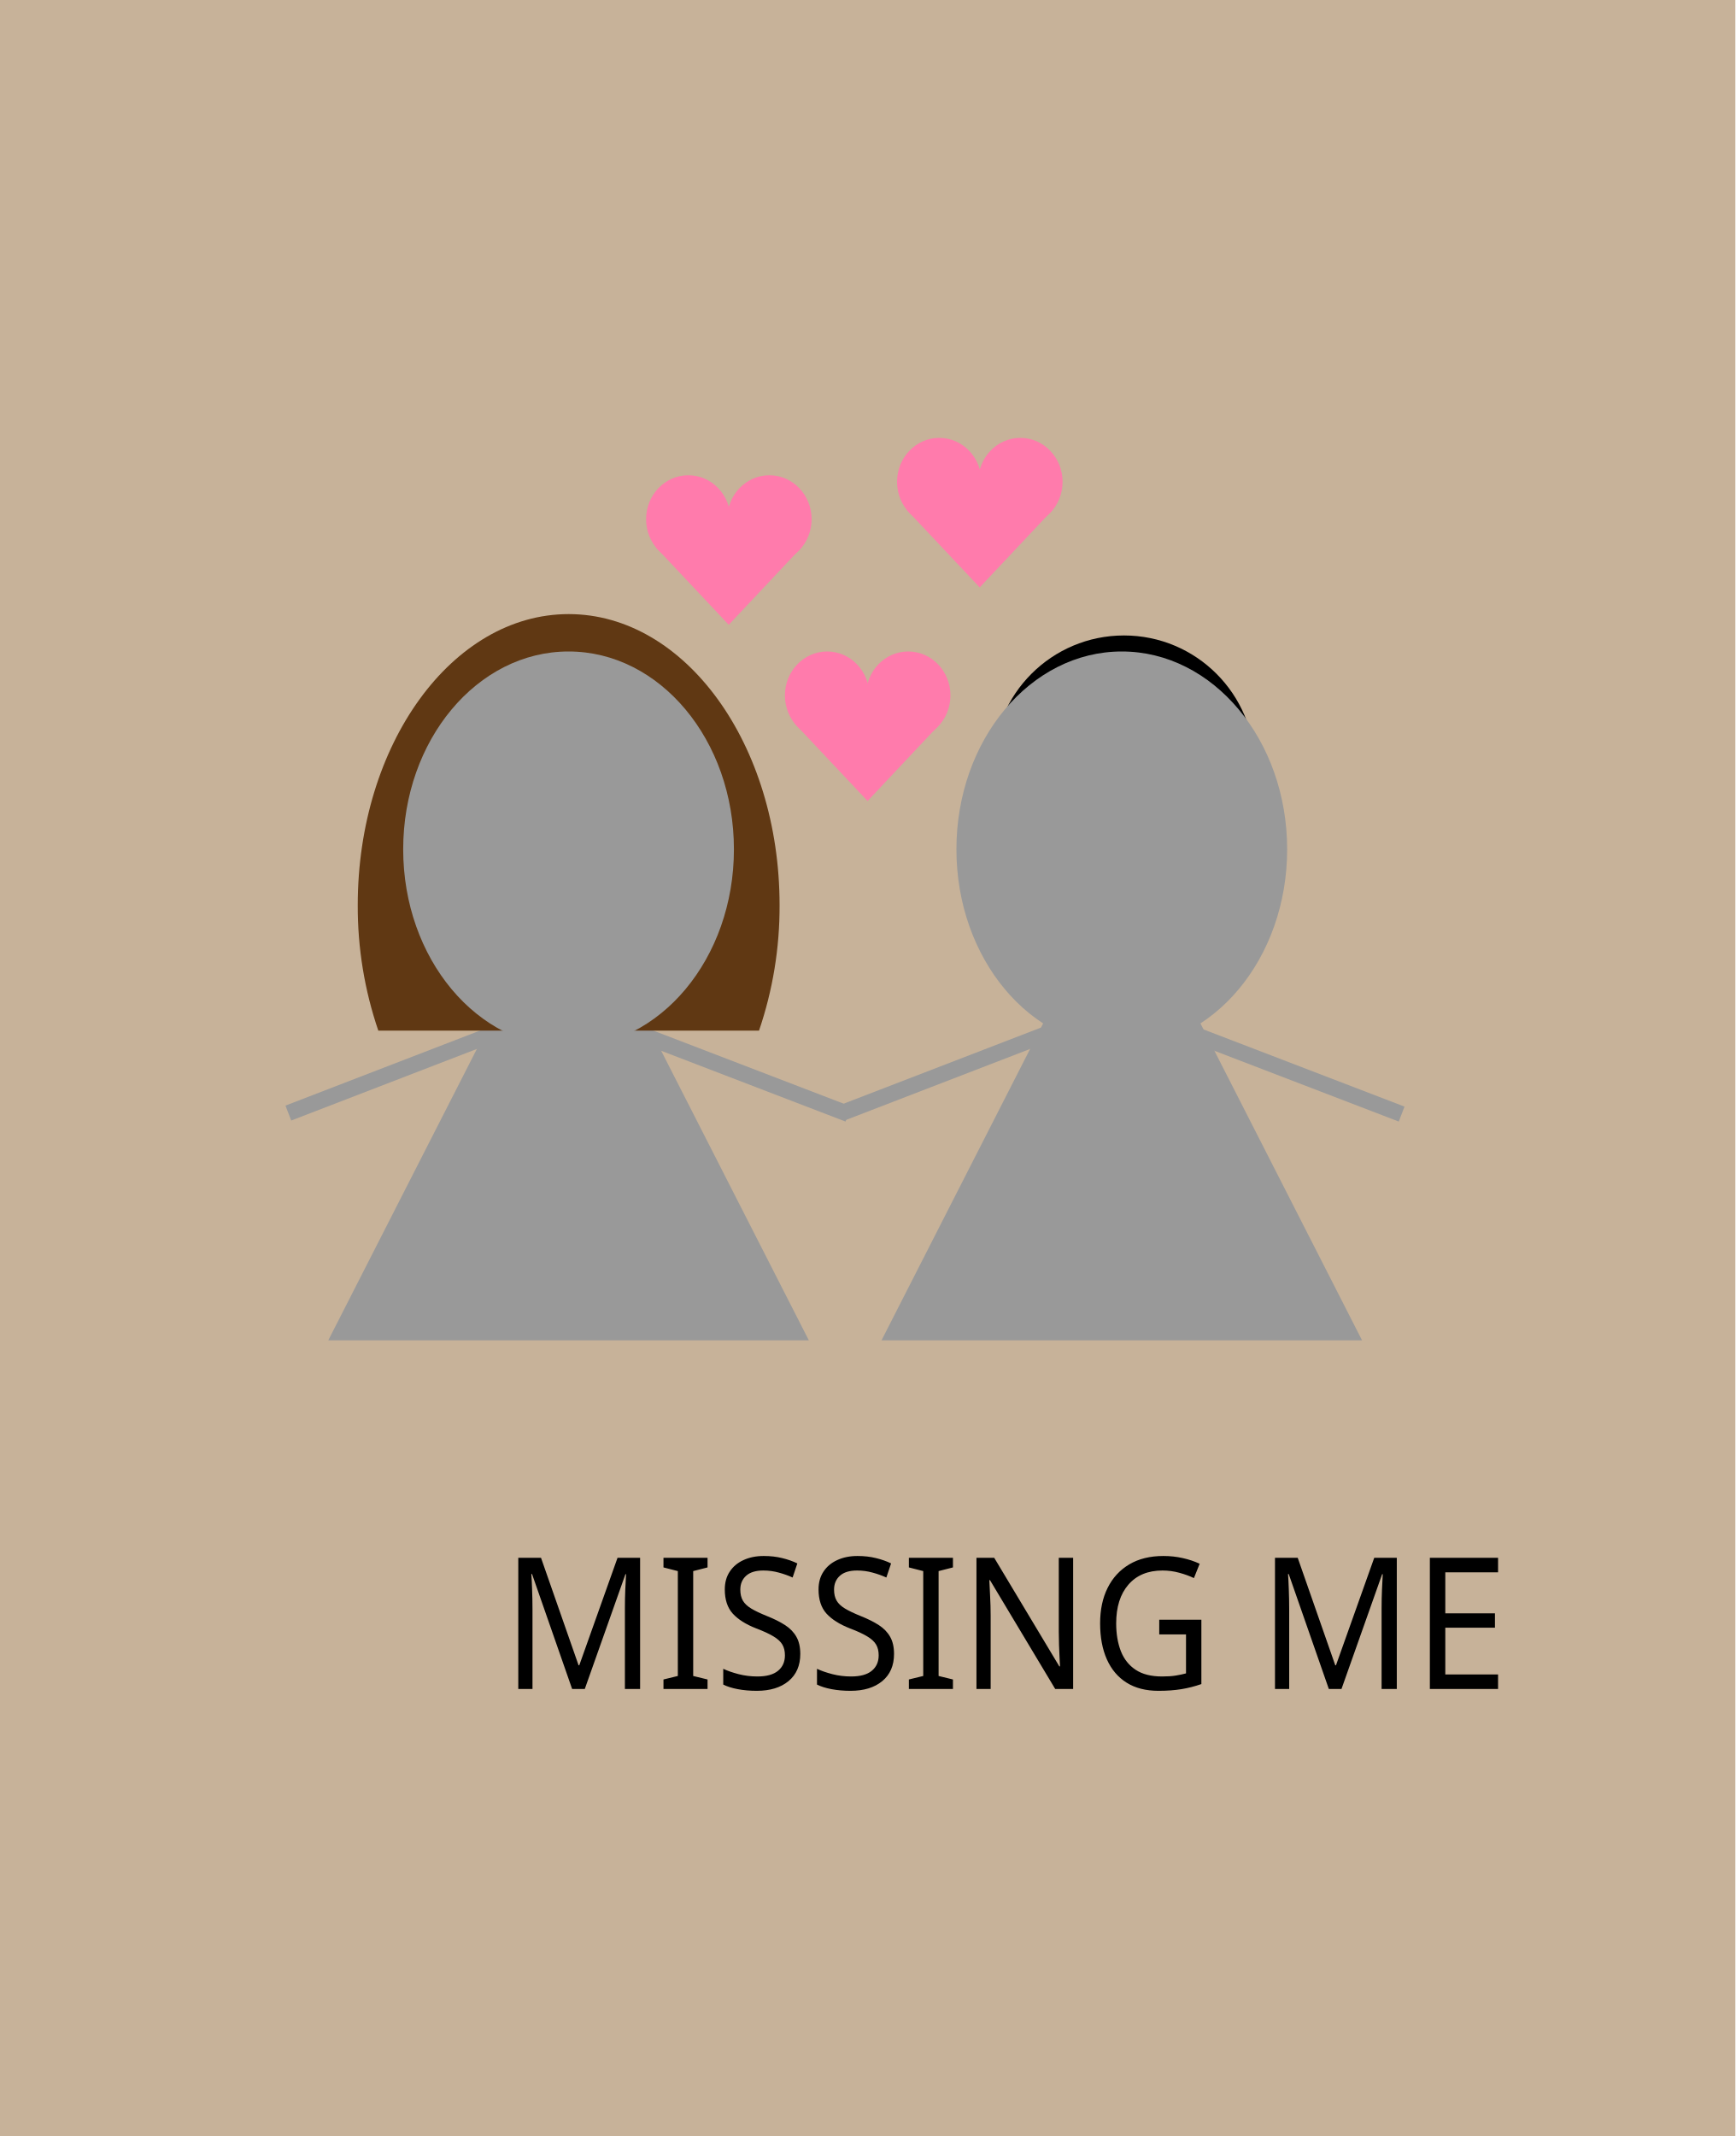
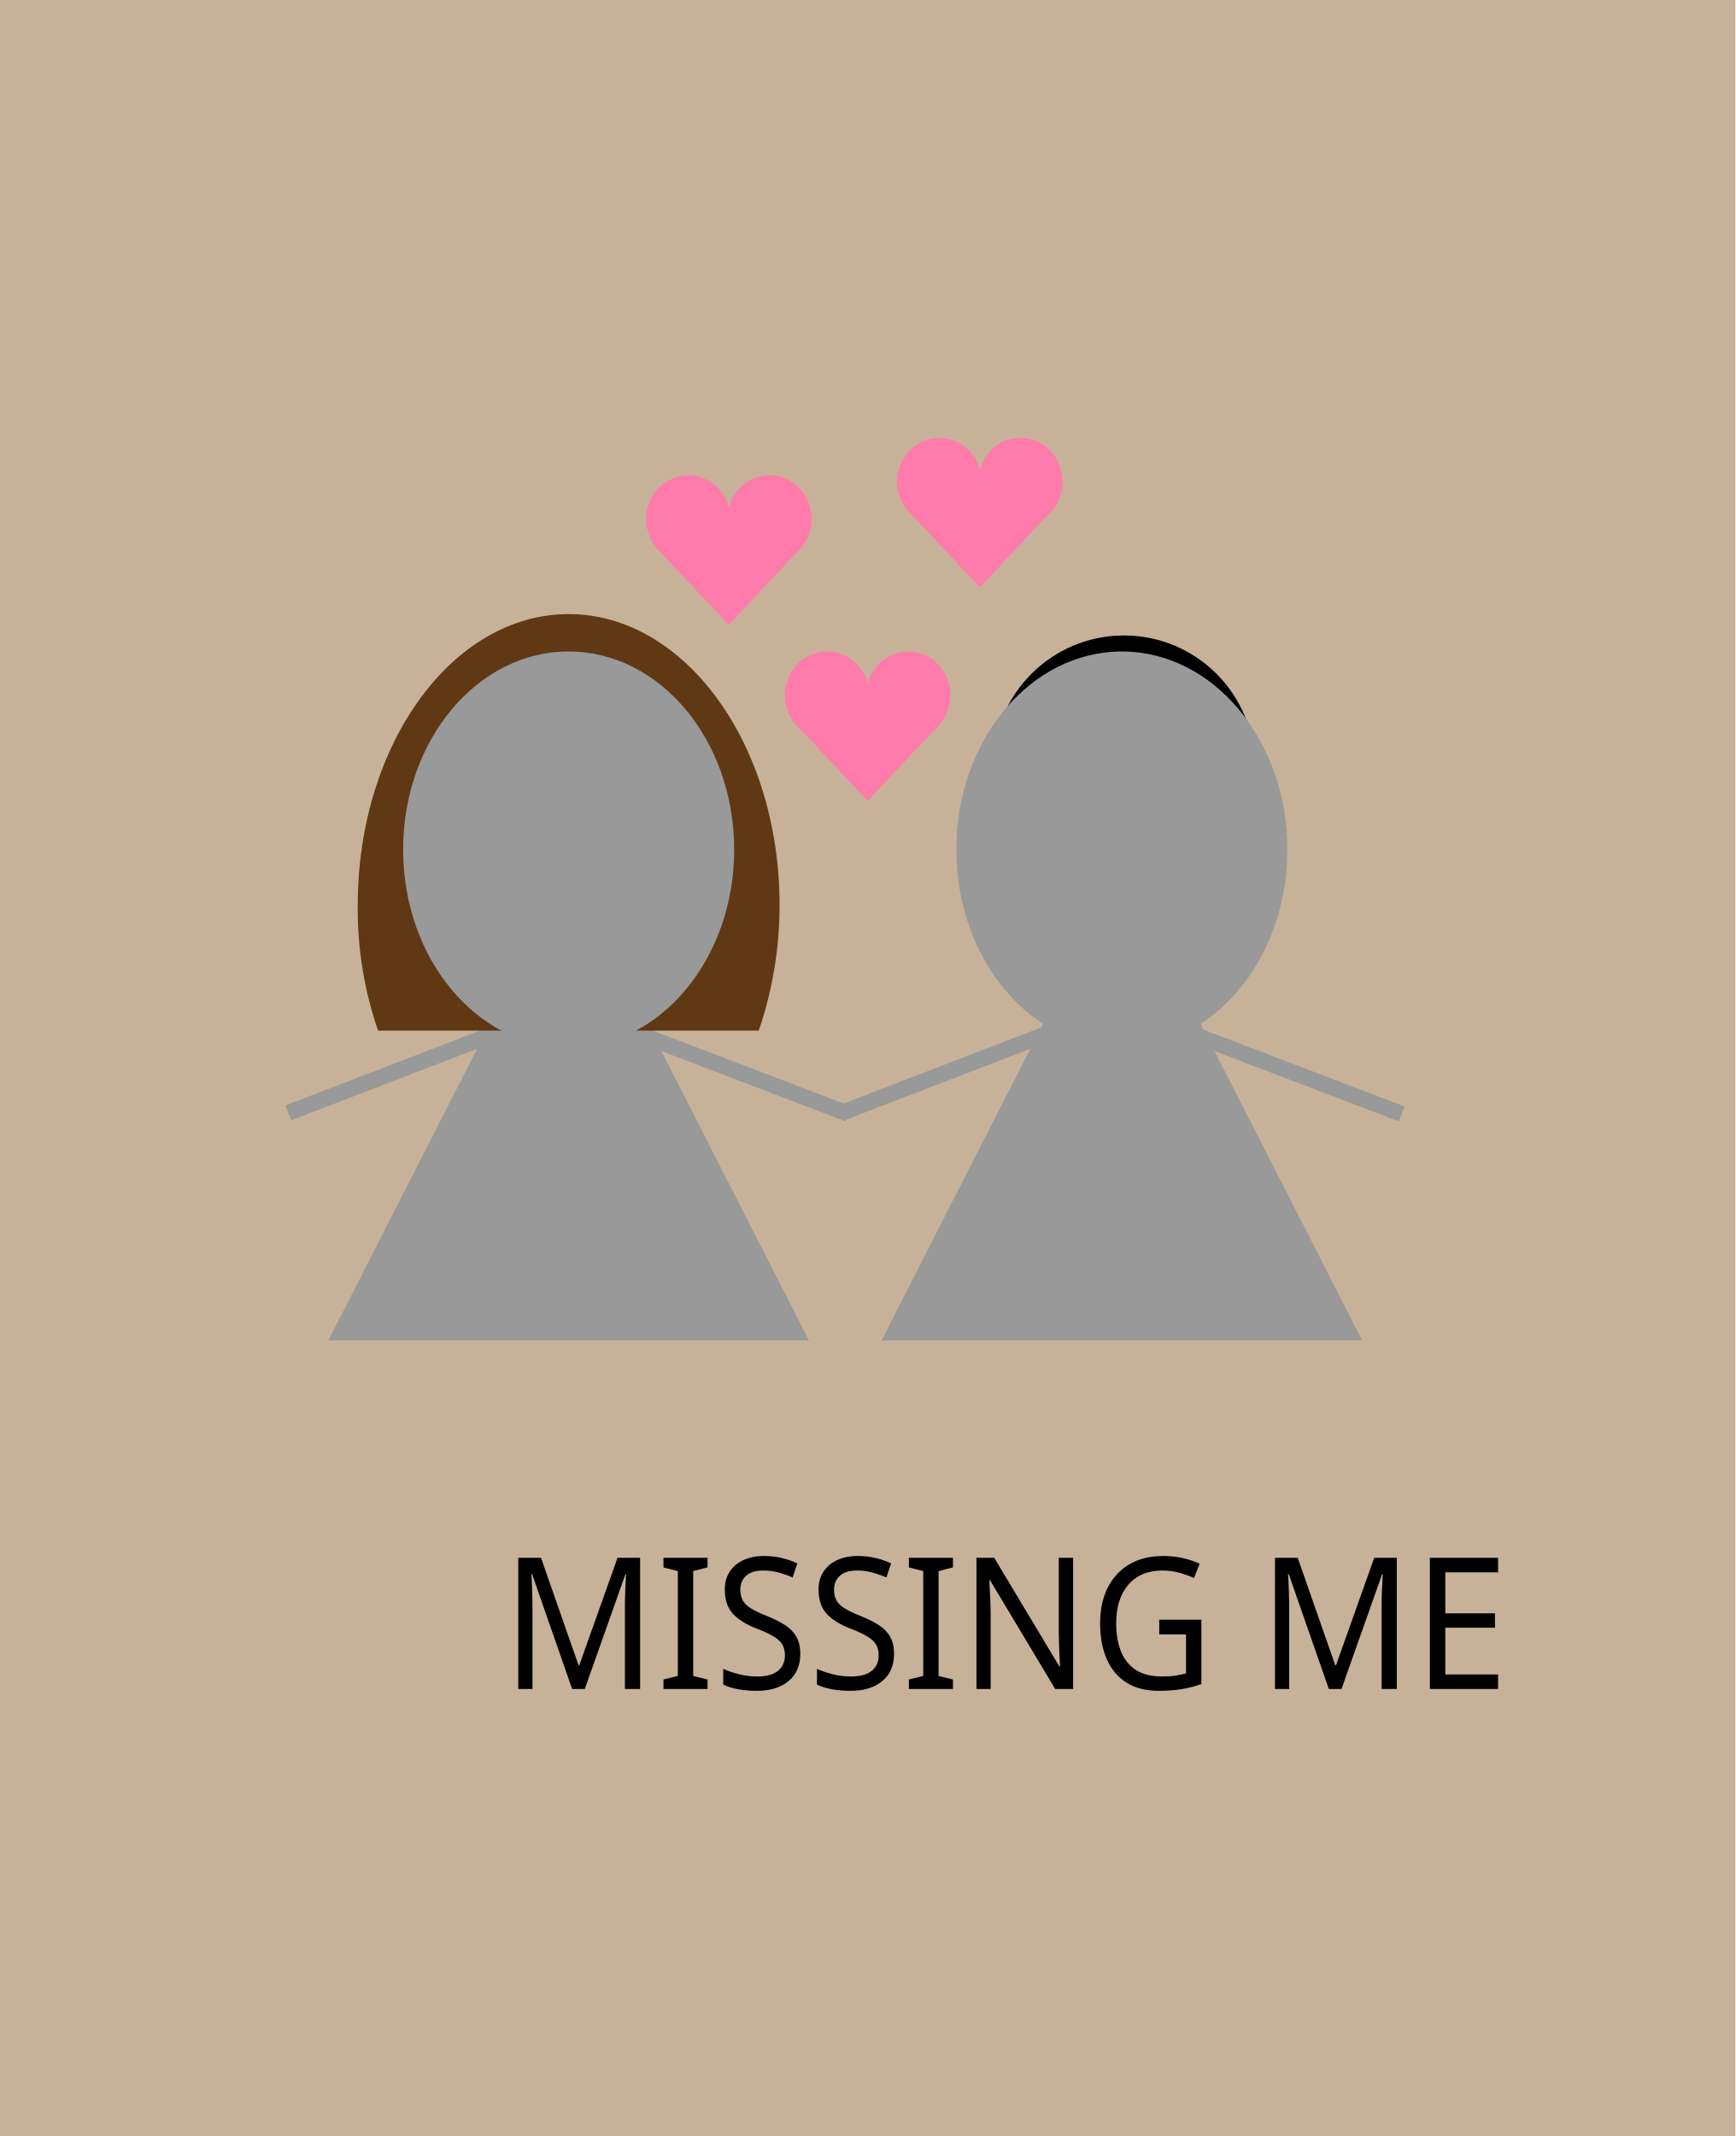
- <svg xmlns="http://www.w3.org/2000/svg" id="Layer_1" data-name="Layer 1" viewBox="0 0 325 400">
-   <defs>
-     <style>.cls-1{fill:#c7b299;}.cls-2{font-size:34.39px;font-family:PTSans-Narrow, PT Sans Narrow;}.cls-3{fill:#999;}.cls-4{fill:none;}.cls-4,.cls-5{stroke:#999;stroke-miterlimit:10;stroke-width:3px;}.cls-5{fill:lime;}.cls-6{fill:#ff7bac;}.cls-7{fill:#603813;}</style>
-   </defs>
-   <rect class="cls-1" width="325" height="400" />
-   <text class="cls-2" transform="translate(93.97 316.29) scale(0.93 1)">MISSING ME</text>
-   <polygon class="cls-3" points="106.48 162.76 61.48 251 151.48 251 106.48 162.76" />
-   <line class="cls-4" x1="120.42" y1="193.86" x2="158.89" y2="208.63" />
-   <line class="cls-5" x1="95.57" y1="192.41" x2="54" y2="208.44" />
-   <polygon class="cls-3" points="210.09 162.76 165.09 251 255.09 251 210.09 162.76" />
-   <line class="cls-5" x1="224.03" y1="193.86" x2="262.5" y2="208.63" />
-   <line class="cls-5" x1="199.18" y1="192.41" x2="157.61" y2="208.44" />
-   <ellipse class="cls-6" cx="175.91" cy="90.23" rx="7.91" ry="8.23" />
-   <ellipse class="cls-6" cx="191.09" cy="90.23" rx="7.91" ry="8.23" />
-   <polygon class="cls-6" points="183.48 110 197.1 95.52 169.85 95.52 183.48 110" />
-   <rect class="cls-6" x="180.65" y="91.87" width="6.33" height="5.26" />
-   <ellipse class="cls-6" cx="128.91" cy="97.23" rx="7.91" ry="8.23" />
-   <ellipse class="cls-6" cx="144.09" cy="97.23" rx="7.91" ry="8.23" />
-   <polygon class="cls-6" points="136.48 117 150.1 102.52 122.85 102.52 136.48 117" />
-   <rect class="cls-6" x="133.65" y="98.87" width="6.33" height="5.26" />
-   <ellipse class="cls-6" cx="154.91" cy="130.23" rx="7.91" ry="8.23" />
-   <ellipse class="cls-6" cx="170.09" cy="130.23" rx="7.91" ry="8.23" />
-   <polygon class="cls-6" points="162.48 150 176.1 135.52 148.85 135.52 162.48 150" />
-   <rect class="cls-6" x="159.65" y="131.87" width="6.33" height="5.26" />
-   <path class="cls-7" d="M146,169.5a71.84,71.84,0,0,1-3.85,23.5H70.85A71.84,71.84,0,0,1,67,169.5c0-30.1,17.68-54.5,39.5-54.5S146,139.4,146,169.5Z" />
-   <ellipse class="cls-3" cx="106.48" cy="159.05" rx="30.97" ry="37.05" />
+ <svg xmlns="http://www.w3.org/2000/svg" version="1.1" id="Layer_1" x="0px" y="0px" viewBox="0 0 325 400" style="enable-background:new 0 0 325 400;" xml:space="preserve">
+   <style type="text/css">
+ 	.st0{fill:#C7B299;}
+ 	.st1{font-family:'PTSans-Narrow';}
+ 	.st2{font-size:34.39px;}
+ 	.st3{fill:#999999;}
+ 	.st4{fill:none;stroke:#999999;stroke-width:3;stroke-miterlimit:10;}
+ 	.st5{fill:#FF7BAC;}
+ 	.st6{fill:#603813;}
+ </style>
+   <rect class="st0" width="325" height="400" />
+   <text transform="matrix(0.93 0 0 1 93.9702 316.29)" class="st1 st2">MISSING ME</text>
+   <polygon class="st3" points="106.5,162.8 61.5,251 151.5,251 " />
+   <line class="st4" x1="120.4" y1="193.9" x2="158.9" y2="208.6" />
+   <line class="st4" x1="95.6" y1="192.4" x2="54" y2="208.4" />
+   <polygon class="st3" points="210.1,162.8 165.1,251 255.1,251 " />
+   <line class="st4" x1="224" y1="193.9" x2="262.5" y2="208.6" />
+   <line class="st4" x1="199.2" y1="192.4" x2="157.6" y2="208.4" />
+   <ellipse class="st5" cx="175.9" cy="90.2" rx="7.9" ry="8.2" />
+   <ellipse class="st5" cx="191.1" cy="90.2" rx="7.9" ry="8.2" />
+   <polygon class="st5" points="183.5,110 197.1,95.5 169.9,95.5 " />
+   <rect x="180.6" y="91.9" class="st5" width="6.3" height="5.3" />
+   <ellipse class="st5" cx="128.9" cy="97.2" rx="7.9" ry="8.2" />
+   <ellipse class="st5" cx="144.1" cy="97.2" rx="7.9" ry="8.2" />
+   <polygon class="st5" points="136.5,117 150.1,102.5 122.8,102.5 " />
+   <rect x="133.6" y="98.9" class="st5" width="6.3" height="5.3" />
+   <ellipse class="st5" cx="154.9" cy="130.2" rx="7.9" ry="8.2" />
+   <ellipse class="st5" cx="170.1" cy="130.2" rx="7.9" ry="8.2" />
+   <polygon class="st5" points="162.5,150 176.1,135.5 148.9,135.5 " />
+   <rect x="159.6" y="131.9" class="st5" width="6.3" height="5.3" />
+   <path class="st6" d="M146,169.5c0,8-1.3,15.9-3.9,23.5H70.8c-2.6-7.6-3.9-15.5-3.8-23.5c0-30.1,17.7-54.5,39.5-54.5  S146,139.4,146,169.5z" />
+   <ellipse class="st3" cx="106.5" cy="159.1" rx="31" ry="37.1" />
  <circle cx="210.5" cy="143.5" r="24.5" />
-   <ellipse class="cls-3" cx="210.09" cy="159.05" rx="30.97" ry="37.05" />
+   <ellipse class="st3" cx="210.1" cy="159.1" rx="31" ry="37.1" />
</svg>
